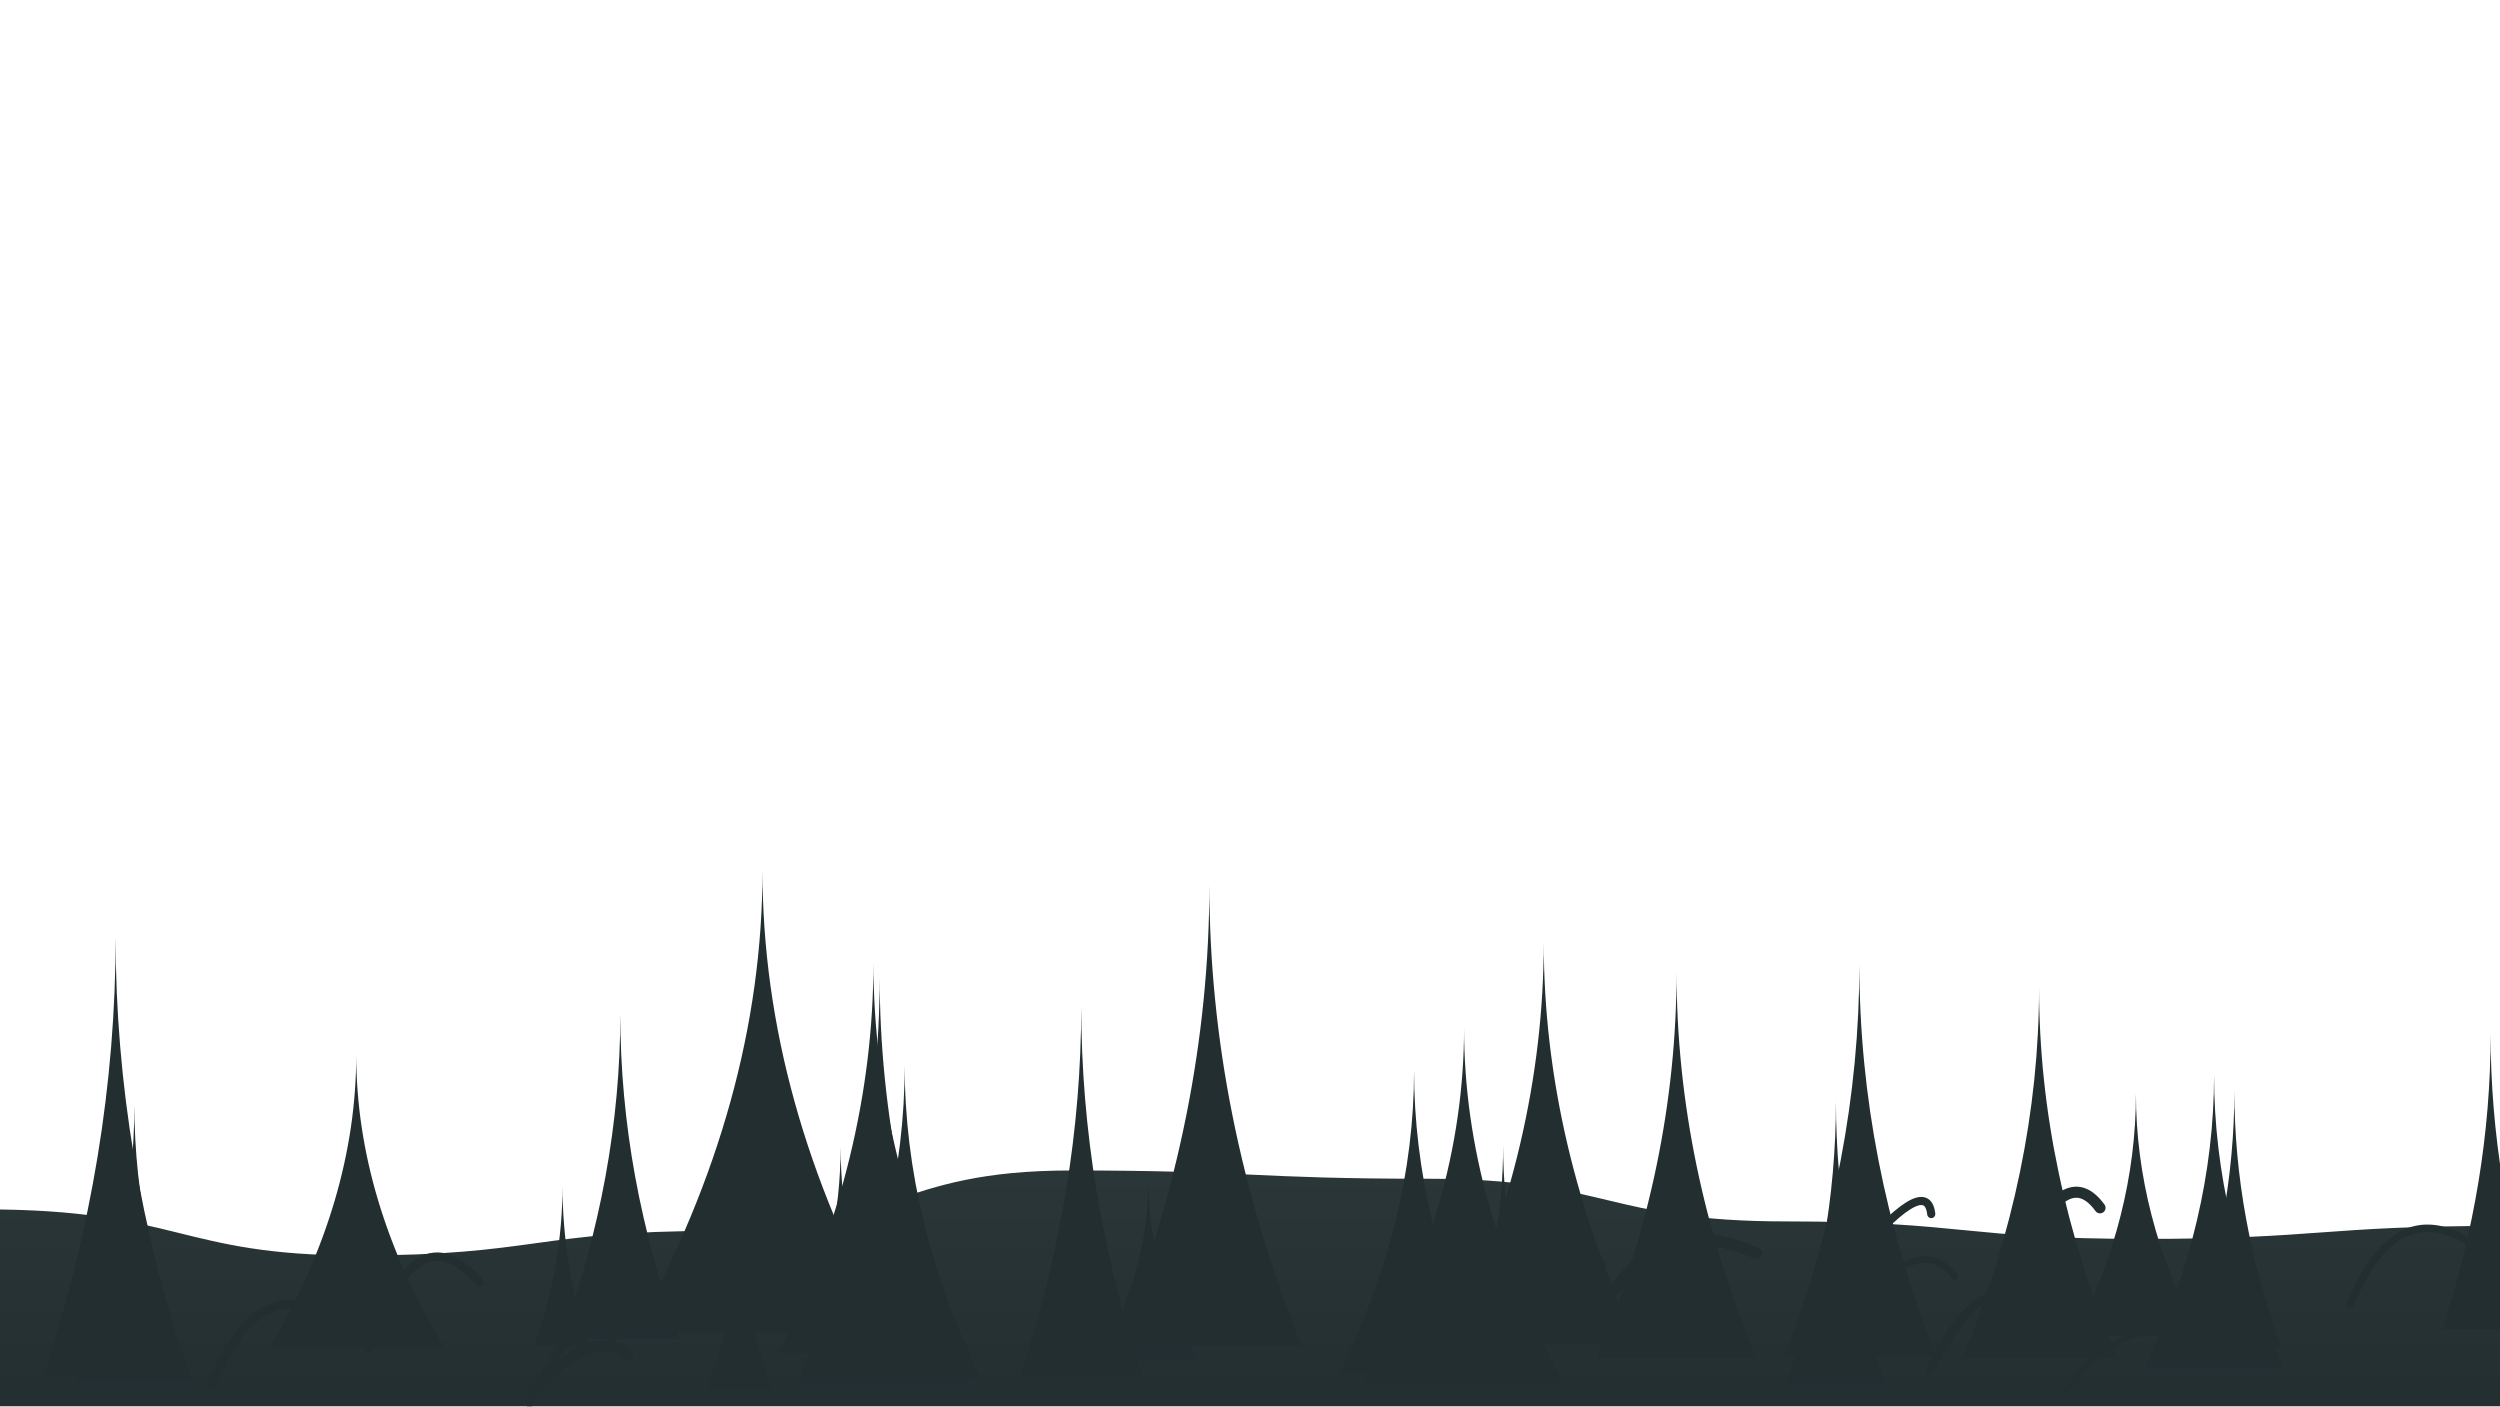
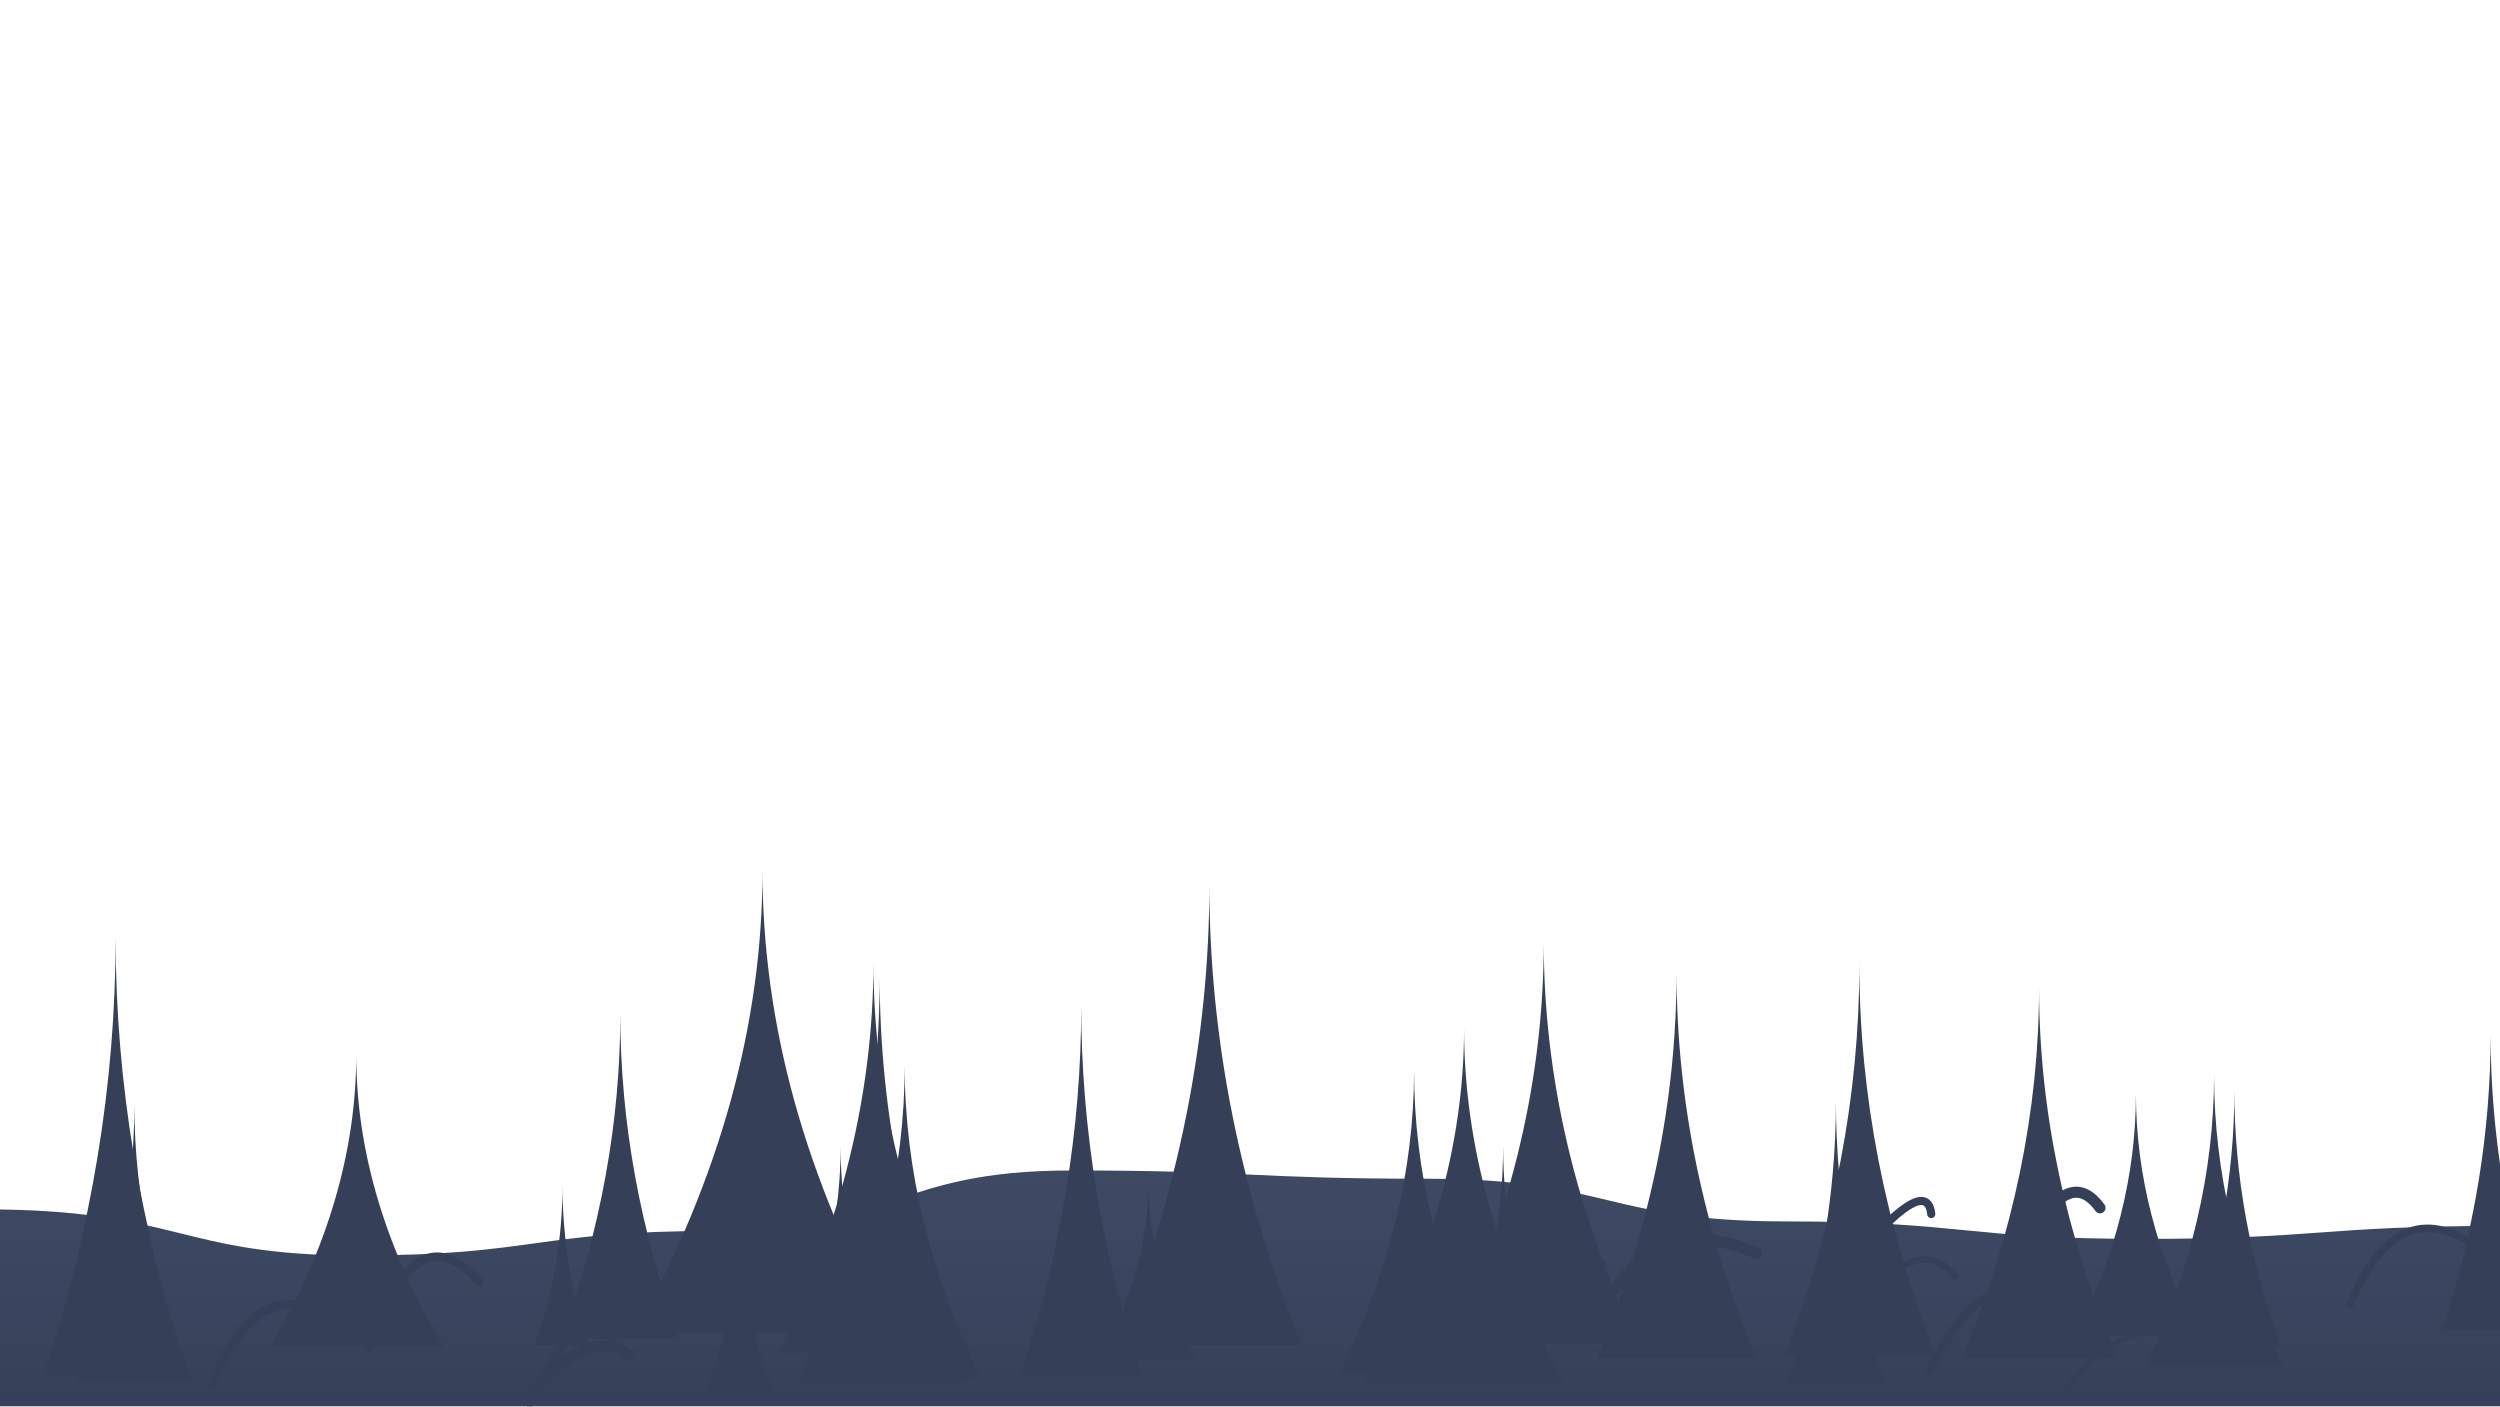
<svg xmlns="http://www.w3.org/2000/svg" viewBox="0 0 1600 900" width="1600" height="900" preserveAspectRatio="xMidYMid slice">
  <defs>
    <linearGradient id="hf" x1="0" y1="0" x2="0" y2="1">
-       <stop offset="0%" stop-color="#2B3639" />
-       <stop offset="100%" stop-color="#232E31" />
+       <stop offset="0%" stop-color="#3E4964" />
+       <stop offset="100%" stop-color="#354058" />
    </linearGradient>
  </defs>
  <path d="M -10 910 L -10 774.0 C 114.3 774.0 114.3 803.5 228.6 803.5 C 342.9 803.5 342.9 787.8 457.1 787.8 C 571.4 787.8 571.4 749.1 685.7 749.1 C 800.0 749.1 800.0 754.4 914.3 754.4 C 1028.6 754.4 1028.6 781.7 1142.9 781.7 C 1257.1 781.7 1257.1 792.9 1371.4 792.9 C 1485.7 792.9 1485.7 784.6 1600.0 784.6 L 1610 910 Z" fill="url(#hf)" />
-   <path d="M 1417 875 L 1373 875 Q 1417 781 1417 688 Q 1417 781 1461 875 Z" fill="#232E31" />
-   <path d="M 86 884 L 48 884 Q 86 796 86 707 Q 86 796 124 884 Z" fill="#232E31" />
-   <path d="M 774 861 L 715 861 Q 774 714 774 566 Q 774 714 833 861 Z" fill="#232E31" />
-   <path d="M 962 859 L 940 859 Q 962 796 962 733 Q 962 796 985 859 Z" fill="#232E31" />
-   <path d="M 563 886 L 510 886 Q 563 756 563 625 Q 563 756 616 886 Z" fill="#232E31" />
-   <path d="M 538 859 L 511 859 Q 538 797 538 734 Q 538 797 565 859 Z" fill="#232E31" />
-   <path d="M 1190 868 L 1142 868 Q 1190 743 1190 617 Q 1190 743 1239 868 Z" fill="#232E31" />
-   <path d="M 988 860 L 928 860 Q 988 732 988 603 Q 988 732 1048 860 Z" fill="#232E31" />
-   <path d="M 1305 869 L 1256 869 Q 1305 750 1305 632 Q 1305 750 1355 869 Z" fill="#232E31" />
-   <path d="M 1073 869 L 1022 869 Q 1073 746 1073 622 Q 1073 746 1124 869 Z" fill="#232E31" />
-   <path d="M 692 880 L 653 880 Q 692 762 692 644 Q 692 762 731 880 Z" fill="#232E31" />
-   <path d="M 735 870 L 703 870 Q 735 813 735 756 Q 735 813 766 870 Z" fill="#232E31" />
-   <path d="M 937 885 L 872 885 Q 937 771 937 658 Q 937 771 1001 885 Z" fill="#232E31" />
-   <path d="M 74 880 L 28 880 Q 74 740 74 600 Q 74 740 121 880 Z" fill="#232E31" />
-   <path d="M 1175 886 L 1143 886 Q 1175 796 1175 705 Q 1175 796 1207 886 Z" fill="#232E31" />
-   <path d="M 488 853 L 406 853 Q 488 705 488 557 Q 488 705 570 853 Z" fill="#232E31" />
-   <path d="M 473 890 L 452 890 Q 473 834 473 779 Q 473 834 495 890 Z" fill="#232E31" />
-   <path d="M 559 866 L 498 866 Q 559 741 559 616 Q 559 741 621 866 Z" fill="#232E31" />
-   <path d="M 1430 862 L 1400 862 Q 1430 780 1430 698 Q 1430 780 1460 862 Z" fill="#232E31" />
-   <path d="M 360 861 L 342 861 Q 360 810 360 759 Q 360 810 377 861 Z" fill="#232E31" />
-   <path d="M 905 879 L 857 879 Q 905 782 905 685 Q 905 782 952 879 Z" fill="#232E31" />
-   <path d="M 579 883 L 531 883 Q 579 782 579 682 Q 579 782 628 883 Z" fill="#232E31" />
-   <path d="M 1594 851 L 1563 851 Q 1594 756 1594 662 Q 1594 756 1625 851 Z" fill="#232E31" />
-   <path d="M 397 857 L 359 857 Q 397 753 397 649 Q 397 753 435 857 Z" fill="#232E31" />
-   <path d="M 228 862 L 173 862 Q 228 768 228 675 Q 228 768 284 862 Z" fill="#232E31" />
-   <path d="M 1367 855 L 1328 855 Q 1367 778 1367 700 Q 1367 778 1407 855 Z" fill="#232E31" />
-   <path d="M 1289 816 q 31 -76 55 -43" stroke="#232E31" stroke-width="7.1" fill="none" stroke-linecap="round" />
-   <path d="M 339 898 q 44 -86 53 -35" stroke="#232E31" stroke-width="5.2" fill="none" stroke-linecap="round" />
-   <path d="M 1504 835 q 30 -73 81 -37" stroke="#232E31" stroke-width="4.8" fill="none" stroke-linecap="round" />
-   <path d="M 1180 847 q 47 -62 71 -30" stroke="#232E31" stroke-width="4.3" fill="none" stroke-linecap="round" />
-   <path d="M 236 863 q 30 -90 71 -42" stroke="#232E31" stroke-width="5.5" fill="none" stroke-linecap="round" />
-   <path d="M 1235 877 q 42 -82 66 -23" stroke="#232E31" stroke-width="5.7" fill="none" stroke-linecap="round" />
-   <path d="M 341 891 q 37 -42 61 -24" stroke="#232E31" stroke-width="7.0" fill="none" stroke-linecap="round" />
-   <path d="M 948 852 q 26 -55 78 -43" stroke="#232E31" stroke-width="3.9" fill="none" stroke-linecap="round" />
-   <path d="M 1583 818 q 21 -98 64 -39" stroke="#232E31" stroke-width="7.8" fill="none" stroke-linecap="round" />
-   <path d="M 1183 810 q 50 -60 53 -33" stroke="#232E31" stroke-width="5.2" fill="none" stroke-linecap="round" />
-   <path d="M 1599 811 q 33 -47 51 -50" stroke="#232E31" stroke-width="3.8" fill="none" stroke-linecap="round" />
-   <path d="M 1034 825 q 33 -48 90 -23" stroke="#232E31" stroke-width="7.5" fill="none" stroke-linecap="round" />
-   <path d="M 136 886 q 31 -79 85 -36" stroke="#232E31" stroke-width="5.8" fill="none" stroke-linecap="round" />
-   <path d="M 1322 890 q 37 -51 87 -35" stroke="#232E31" stroke-width="3.7" fill="none" stroke-linecap="round" />
+   <path d="M 1417 875 L 1373 875 Q 1417 781 1417 688 Q 1417 781 1461 875 Z" fill="#354058" />
+   <path d="M 86 884 L 48 884 Q 86 796 86 707 Q 86 796 124 884 Z" fill="#354058" />
+   <path d="M 774 861 L 715 861 Q 774 714 774 566 Q 774 714 833 861 Z" fill="#354058" />
+   <path d="M 962 859 L 940 859 Q 962 796 962 733 Q 962 796 985 859 Z" fill="#354058" />
+   <path d="M 563 886 L 510 886 Q 563 756 563 625 Q 563 756 616 886 Z" fill="#354058" />
+   <path d="M 538 859 L 511 859 Q 538 797 538 734 Q 538 797 565 859 Z" fill="#354058" />
+   <path d="M 1190 868 L 1142 868 Q 1190 743 1190 617 Q 1190 743 1239 868 Z" fill="#354058" />
+   <path d="M 988 860 L 928 860 Q 988 732 988 603 Q 988 732 1048 860 Z" fill="#354058" />
+   <path d="M 1305 869 L 1256 869 Q 1305 750 1305 632 Q 1305 750 1355 869 Z" fill="#354058" />
+   <path d="M 1073 869 L 1022 869 Q 1073 746 1073 622 Q 1073 746 1124 869 Z" fill="#354058" />
+   <path d="M 692 880 L 653 880 Q 692 762 692 644 Q 692 762 731 880 Z" fill="#354058" />
+   <path d="M 735 870 L 703 870 Q 735 813 735 756 Q 735 813 766 870 Z" fill="#354058" />
+   <path d="M 937 885 L 872 885 Q 937 771 937 658 Q 937 771 1001 885 Z" fill="#354058" />
+   <path d="M 74 880 L 28 880 Q 74 740 74 600 Q 74 740 121 880 Z" fill="#354058" />
+   <path d="M 1175 886 L 1143 886 Q 1175 796 1175 705 Q 1175 796 1207 886 Z" fill="#354058" />
+   <path d="M 488 853 L 406 853 Q 488 705 488 557 Q 488 705 570 853 Z" fill="#354058" />
+   <path d="M 473 890 L 452 890 Q 473 834 473 779 Q 473 834 495 890 Z" fill="#354058" />
+   <path d="M 559 866 L 498 866 Q 559 741 559 616 Q 559 741 621 866 Z" fill="#354058" />
+   <path d="M 1430 862 L 1400 862 Q 1430 780 1430 698 Q 1430 780 1460 862 Z" fill="#354058" />
+   <path d="M 360 861 L 342 861 Q 360 810 360 759 Q 360 810 377 861 Z" fill="#354058" />
+   <path d="M 905 879 L 857 879 Q 905 782 905 685 Q 905 782 952 879 Z" fill="#354058" />
+   <path d="M 579 883 L 531 883 Q 579 782 579 682 Q 579 782 628 883 Z" fill="#354058" />
+   <path d="M 1594 851 L 1563 851 Q 1594 756 1594 662 Q 1594 756 1625 851 Z" fill="#354058" />
+   <path d="M 397 857 L 359 857 Q 397 753 397 649 Q 397 753 435 857 Z" fill="#354058" />
+   <path d="M 228 862 L 173 862 Q 228 768 228 675 Q 228 768 284 862 Z" fill="#354058" />
+   <path d="M 1367 855 L 1328 855 Q 1367 778 1367 700 Q 1367 778 1407 855 Z" fill="#354058" />
+   <path d="M 1289 816 q 31 -76 55 -43" stroke="#354058" stroke-width="7.1" fill="none" stroke-linecap="round" />
+   <path d="M 339 898 q 44 -86 53 -35" stroke="#354058" stroke-width="5.2" fill="none" stroke-linecap="round" />
+   <path d="M 1504 835 q 30 -73 81 -37" stroke="#354058" stroke-width="4.8" fill="none" stroke-linecap="round" />
+   <path d="M 1180 847 q 47 -62 71 -30" stroke="#354058" stroke-width="4.3" fill="none" stroke-linecap="round" />
+   <path d="M 236 863 q 30 -90 71 -42" stroke="#354058" stroke-width="5.5" fill="none" stroke-linecap="round" />
+   <path d="M 1235 877 q 42 -82 66 -23" stroke="#354058" stroke-width="5.7" fill="none" stroke-linecap="round" />
+   <path d="M 341 891 q 37 -42 61 -24" stroke="#354058" stroke-width="7.0" fill="none" stroke-linecap="round" />
+   <path d="M 948 852 q 26 -55 78 -43" stroke="#354058" stroke-width="3.9" fill="none" stroke-linecap="round" />
+   <path d="M 1583 818 q 21 -98 64 -39" stroke="#354058" stroke-width="7.8" fill="none" stroke-linecap="round" />
+   <path d="M 1183 810 q 50 -60 53 -33" stroke="#354058" stroke-width="5.2" fill="none" stroke-linecap="round" />
+   <path d="M 1599 811 q 33 -47 51 -50" stroke="#354058" stroke-width="3.8" fill="none" stroke-linecap="round" />
+   <path d="M 1034 825 q 33 -48 90 -23" stroke="#354058" stroke-width="7.5" fill="none" stroke-linecap="round" />
+   <path d="M 136 886 q 31 -79 85 -36" stroke="#354058" stroke-width="5.8" fill="none" stroke-linecap="round" />
+   <path d="M 1322 890 q 37 -51 87 -35" stroke="#354058" stroke-width="3.7" fill="none" stroke-linecap="round" />
</svg>
